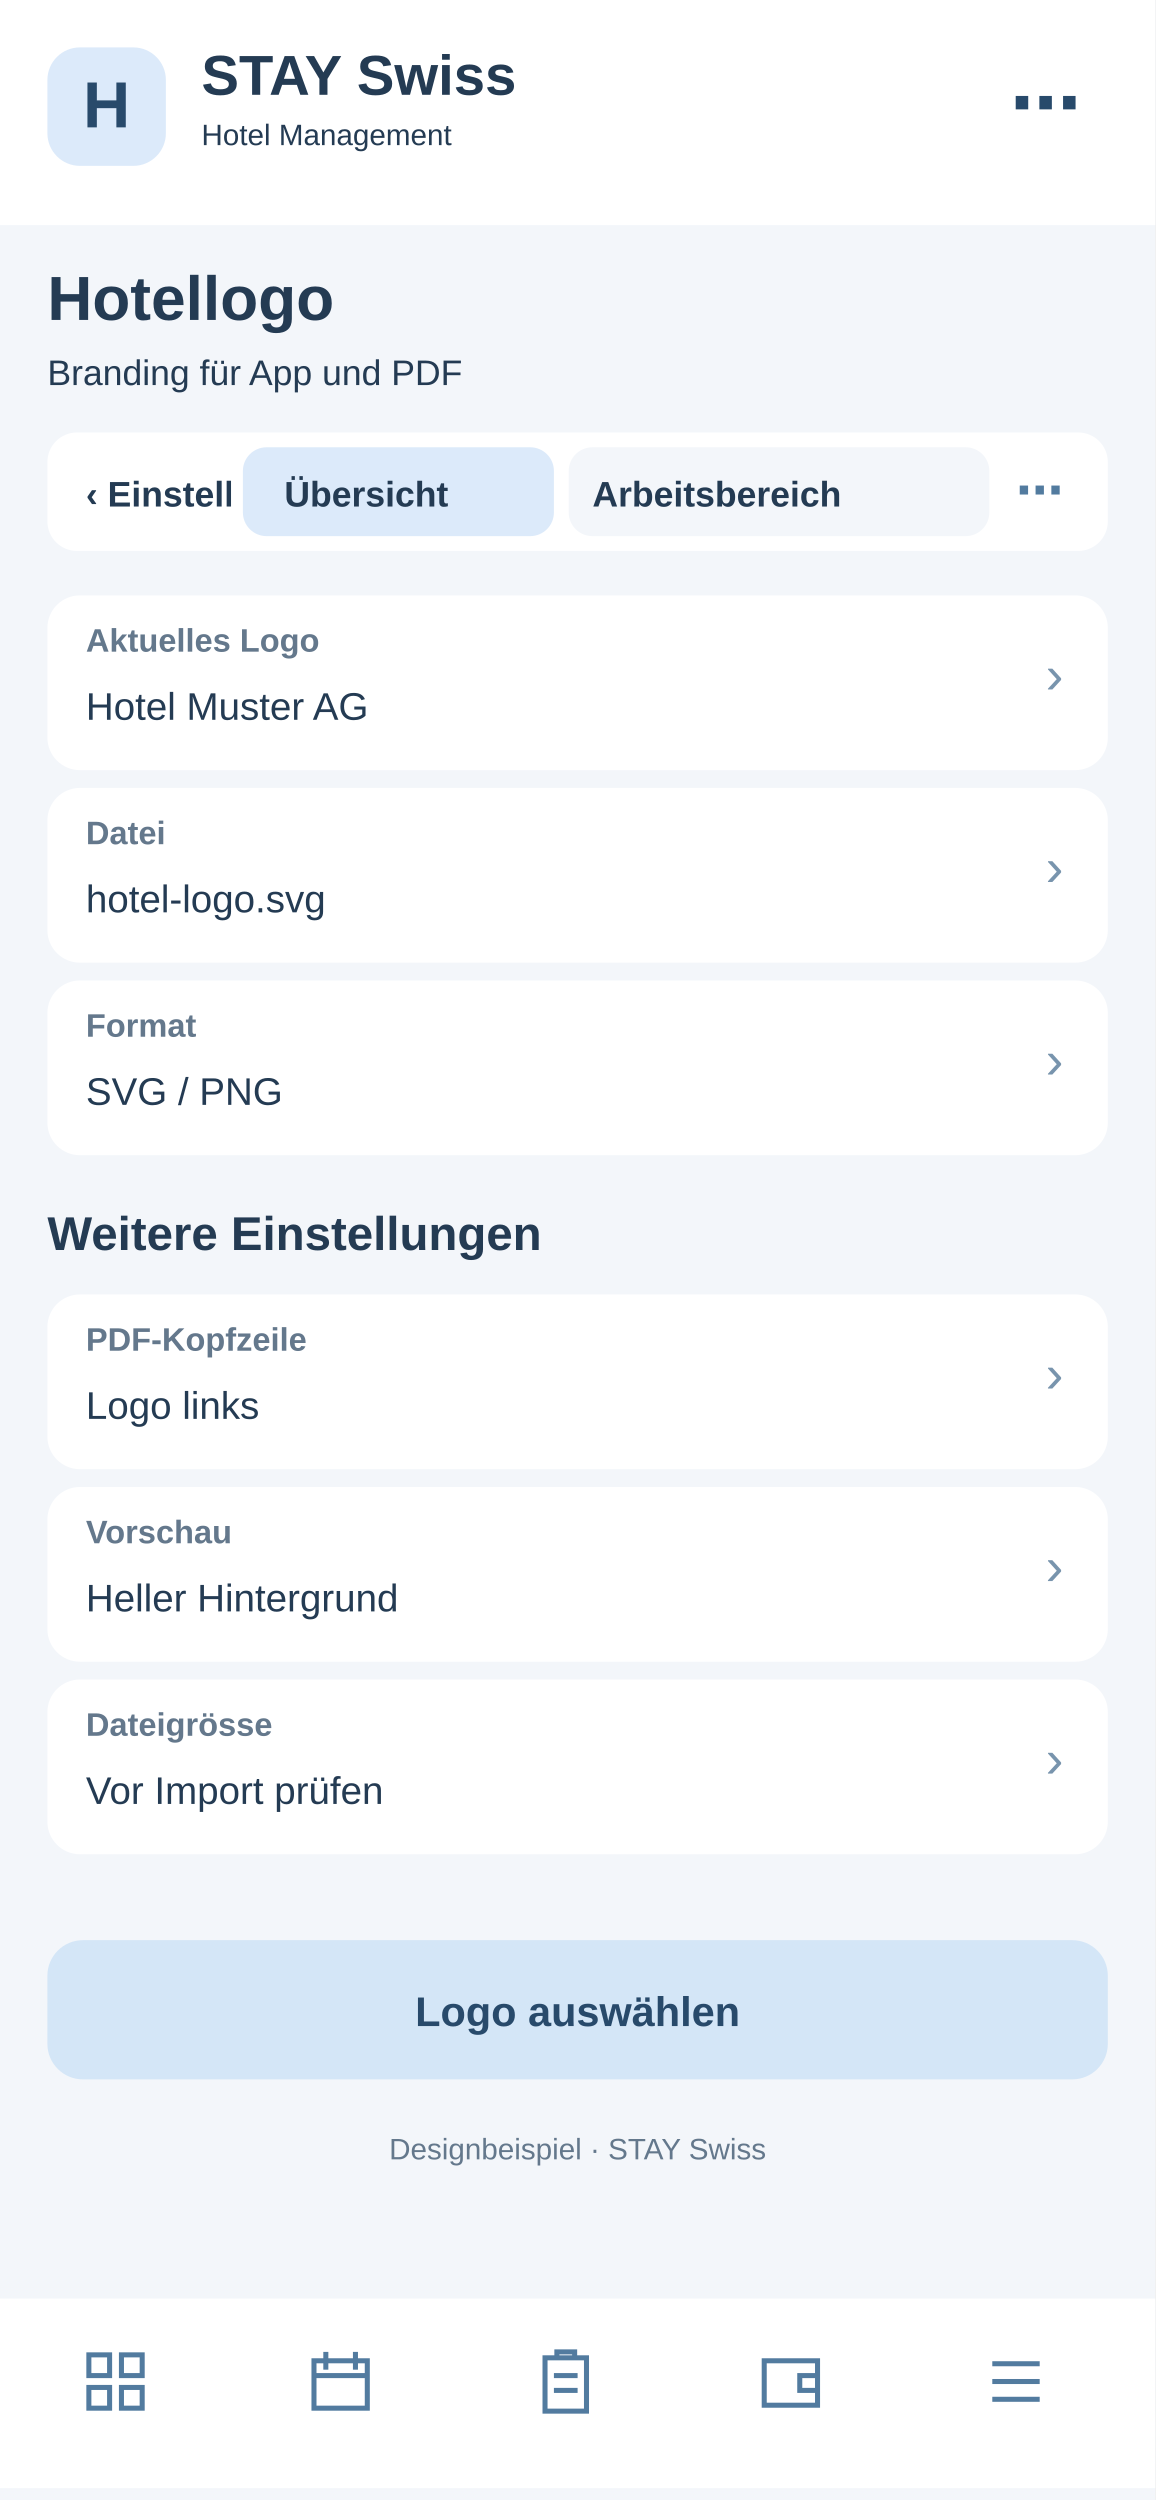
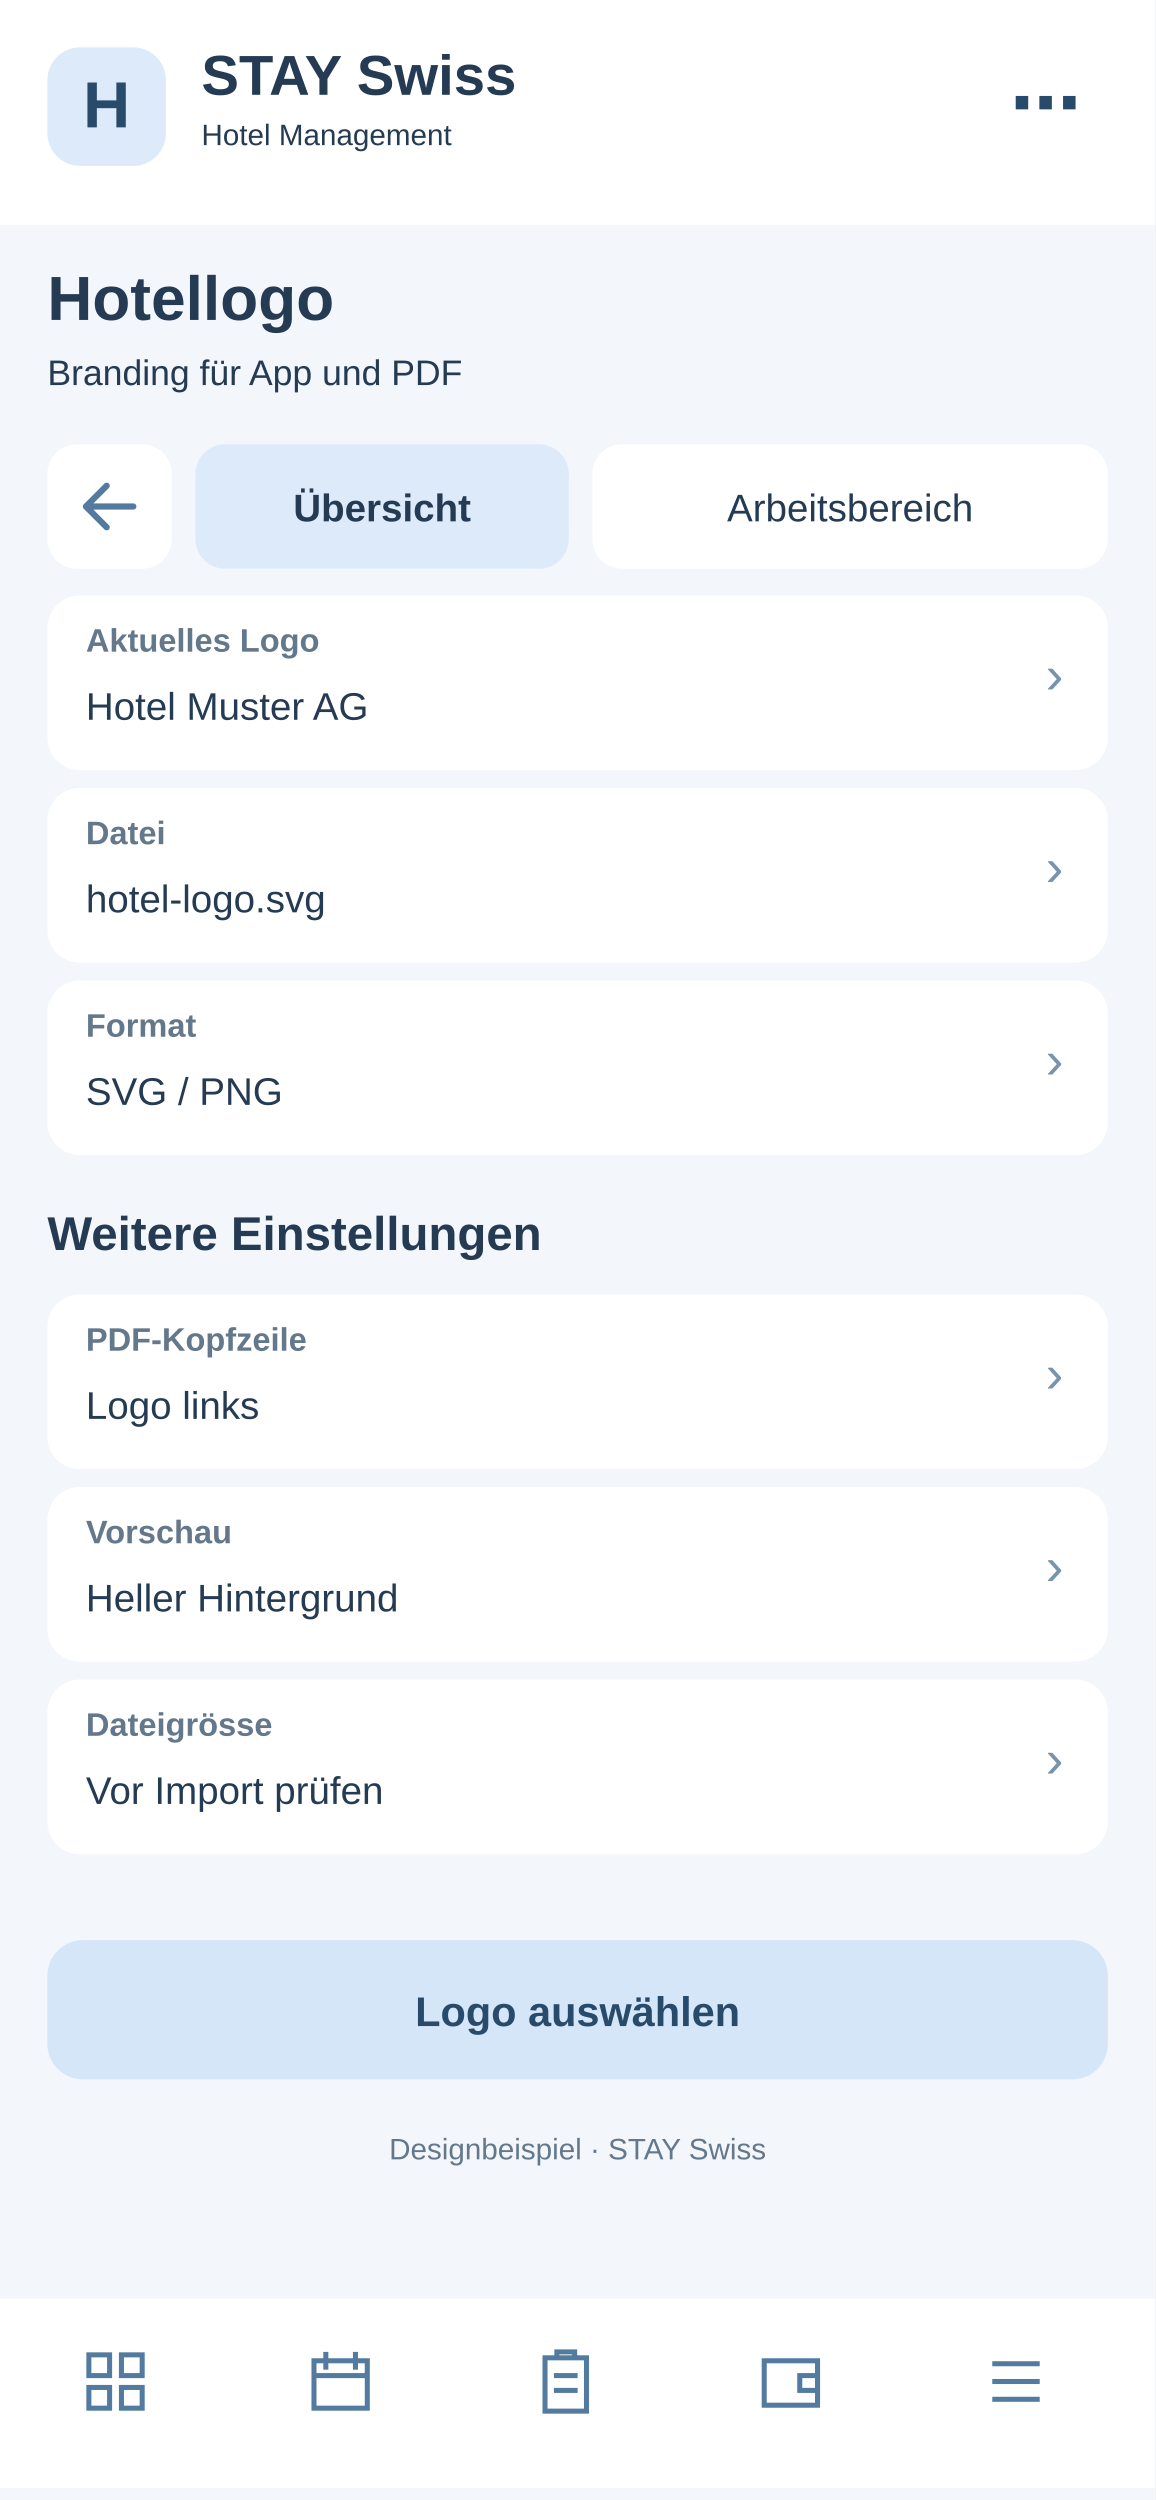
<svg xmlns="http://www.w3.org/2000/svg" width="390" height="844" viewBox="0 0 390 844">
  <style>#workspace-view{display:none}#workspace-view:target{display:inline}#workspace-view:target~#main-view{display:none}a{cursor:pointer}a:hover rect{stroke:#8fb7d8;stroke-width:1}</style>
  <g id="workspace-view">
    <rect x="0" y="0" width="390" height="844" rx="0" fill="#f3f6fa" />
    <rect x="0" y="0" width="390" height="76" rx="0" fill="#fff" />
    <rect x="16" y="16" width="40" height="40" rx="11" fill="#dceafa" />
    <text x="27" y="44" font-family="Arial,sans-serif" font-size="22" font-weight="700" fill="#284a6b">H</text>
    <text x="68" y="32" font-family="Arial,sans-serif" font-size="19" font-weight="700" fill="#243b53">STAY Swiss</text>
    <text x="68" y="49" font-family="Arial,sans-serif" font-size="10" font-weight="400" fill="#243b53">Hotel Management</text>
    <text x="16" y="108" font-family="Arial,sans-serif" font-size="21" font-weight="700" fill="#243b53">Hotellogo</text>
    <text x="16" y="130" font-family="Arial,sans-serif" font-size="12" font-weight="400" fill="#64788c">Arbeitsbereich · Hotellogo</text>
    <rect x="16" y="146" width="358" height="40" rx="10" fill="#fff" />
-     <g id="tabs-work">
-       <rect x="78" y="148" width="260" height="36" rx="10" fill="#fff" />
-       <a href="#main-view">
-         <rect x="82" y="151" width="105" height="30" rx="8" fill="#f3f6fa" />
-         <text x="96" y="171" font-family="Arial" font-size="12" font-weight="700" fill="#243b53">Übersicht</text>
-       </a>
-       <a href="#workspace-view">
-         <rect x="192" y="151" width="142" height="30" rx="8" fill="#dceafa" />
-         <text x="200" y="171" font-family="Arial" font-size="12" font-weight="700" fill="#243b53">Arbeitsbereich</text>
-       </a>
-     </g>
    <rect x="16" y="200" width="358" height="560" rx="16" fill="#fff" />
    <text x="30" y="231" font-family="Arial,sans-serif" font-size="19" font-weight="700" fill="#243b53">Arbeitsbereich</text>
    <text x="30" y="249" font-family="Arial,sans-serif" font-size="11" font-weight="400" fill="#64788c">Hotellogo · Schnellaktionen</text>
    <g tabindex="0">
      <rect x="30" y="265" width="104" height="62" rx="10" fill="#f3f6fa" />
      <rect x="40" y="275" width="22" height="22" rx="6" fill="#dceafa" />
      <path d="M46 284h10m-5-5v10" stroke="#527b9f" stroke-width="1.6" stroke-linecap="round" />
      <text x="40" y="316" font-family="Arial,sans-serif" font-size="11" font-weight="700" fill="#243b53">5 Anfragen</text>
    </g>
    <g tabindex="0">
      <rect x="140" y="265" width="104" height="62" rx="10" fill="#f3f6fa" />
      <rect x="150" y="275" width="22" height="22" rx="6" fill="#dceafa" />
      <path d="M156 284h10m-5-5v10" stroke="#527b9f" stroke-width="1.6" stroke-linecap="round" />
      <text x="150" y="316" font-family="Arial,sans-serif" font-size="11" font-weight="700" fill="#243b53">2 neue</text>
    </g>
    <g tabindex="0">
      <rect x="250" y="265" width="104" height="62" rx="10" fill="#f3f6fa" />
      <rect x="260" y="275" width="22" height="22" rx="6" fill="#dceafa" />
      <path d="M266 284h10m-5-5v10" stroke="#527b9f" stroke-width="1.6" stroke-linecap="round" />
      <text x="260" y="316" font-family="Arial,sans-serif" font-size="11" font-weight="700" fill="#243b53">1 dringend</text>
    </g>
    <rect x="30" y="340" width="100" height="35" rx="8" fill="#f3f6fa" />
    <text x="38" y="362" font-family="Arial,sans-serif" font-size="11" font-weight="400" fill="#243b53">Schnellzugriff</text>
    <rect x="137" y="340" width="96" height="35" rx="8" fill="#dceafa" />
    <text x="145" y="362" font-family="Arial,sans-serif" font-size="11" font-weight="700" fill="#243b53">Einträge · 3</text>
    <rect x="240" y="340" width="96" height="35" rx="8" fill="#f3f6fa" />
    <text x="248" y="362" font-family="Arial,sans-serif" font-size="11" font-weight="400" fill="#243b53">Aufgaben · 2</text>
    <g tabindex="0">
      <rect x="334" y="341" width="31" height="30" rx="7" fill="#e5eef8" />
      <g transform="translate(339,346)" fill="none" stroke="#527b9f" stroke-width="1.8" stroke-linecap="round" stroke-linejoin="round">
        <path d="M5 5l14 14m0-14L5 19" />
      </g>
    </g>
    <rect x="30" y="389" width="200" height="36" rx="8" fill="#f3f6fa" />
    <text x="42" y="411" font-family="Arial,sans-serif" font-size="12" font-weight="400" fill="#64788c">Suche nach Eintrag …</text>
    <g tabindex="0">
      <rect x="239" y="392" width="31" height="30" rx="7" fill="#e5eef8" />
      <g transform="translate(244,397)" fill="none" stroke="#527b9f" stroke-width="1.8" stroke-linecap="round" stroke-linejoin="round">
        <path d="M4 6h16M7 12h10M10 18h4" />
      </g>
    </g>
    <g tabindex="0">
      <rect x="279" y="392" width="31" height="30" rx="7" fill="#e5eef8" />
      <g transform="translate(284,397)" fill="none" stroke="#527b9f" stroke-width="1.8" stroke-linecap="round" stroke-linejoin="round">
        <path d="M12 4v16M4 12h16" />
      </g>
    </g>
    <g tabindex="0">
      <rect x="319" y="392" width="31" height="30" rx="7" fill="#e5eef8" />
      <g transform="translate(324,397)" fill="none" stroke="#527b9f" stroke-width="1.8" stroke-linecap="round" stroke-linejoin="round">
        <path d="M5 12h2m5 0h2m5 0h2" />
      </g>
    </g>
    <rect x="30" y="438" width="330" height="30" rx="7" fill="#e5eef8" />
    <text x="42" y="458" font-family="Arial,sans-serif" font-size="12" font-weight="700" fill="#243b53">Eintrag</text>
    <text x="272" y="458" font-family="Arial,sans-serif" font-size="11" font-weight="700" fill="#243b53">Aktionen</text>
    <rect x="30" y="476" width="330" height="59" rx="8" fill="#f3f6fa" />
    <text x="42" y="498" font-family="Arial,sans-serif" font-size="13" font-weight="700" fill="#243b53">Firmendaten</text>
    <text x="42" y="518" font-family="Arial,sans-serif" font-size="11" font-weight="400" fill="#64788c">Stammdaten · Aktiv</text>
    <g tabindex="0">
      <rect x="284" y="490" width="31" height="30" rx="7" fill="#e5eef8" />
      <g transform="translate(289,495)" fill="none" stroke="#527b9f" stroke-width="1.8" stroke-linecap="round" stroke-linejoin="round">
        <path d="M4 12h16m-7-7l7 7-7 7" />
      </g>
    </g>
    <g tabindex="0">
      <rect x="322" y="490" width="31" height="30" rx="7" fill="#e5eef8" />
      <g transform="translate(327,495)" fill="none" stroke="#527b9f" stroke-width="1.8" stroke-linecap="round" stroke-linejoin="round">
        <path d="M5 12h2m5 0h2m5 0h2" />
      </g>
    </g>
    <rect x="30" y="543" width="330" height="59" rx="8" fill="#fff" />
    <text x="42" y="565" font-family="Arial,sans-serif" font-size="13" font-weight="700" fill="#243b53">Rechnungsvorlage</text>
    <text x="42" y="585" font-family="Arial,sans-serif" font-size="11" font-weight="400" fill="#64788c">PDF · Bearbeitbar</text>
    <g tabindex="0">
      <rect x="284" y="557" width="31" height="30" rx="7" fill="#e5eef8" />
      <g transform="translate(289,562)" fill="none" stroke="#527b9f" stroke-width="1.8" stroke-linecap="round" stroke-linejoin="round">
        <path d="M4 12h16m-7-7l7 7-7 7" />
      </g>
    </g>
    <g tabindex="0">
      <rect x="322" y="557" width="31" height="30" rx="7" fill="#e5eef8" />
      <g transform="translate(327,562)" fill="none" stroke="#527b9f" stroke-width="1.8" stroke-linecap="round" stroke-linejoin="round">
        <path d="M5 12h2m5 0h2m5 0h2" />
      </g>
    </g>
    <rect x="30" y="610" width="330" height="59" rx="8" fill="#f3f6fa" />
    <text x="42" y="632" font-family="Arial,sans-serif" font-size="13" font-weight="700" fill="#243b53">E-Mail-Vorlage</text>
    <text x="42" y="652" font-family="Arial,sans-serif" font-size="11" font-weight="400" fill="#64788c">Versand · Aktiv</text>
    <g tabindex="0">
      <rect x="284" y="624" width="31" height="30" rx="7" fill="#e5eef8" />
      <g transform="translate(289,629)" fill="none" stroke="#527b9f" stroke-width="1.8" stroke-linecap="round" stroke-linejoin="round">
        <path d="M4 12h16m-7-7l7 7-7 7" />
      </g>
    </g>
    <g tabindex="0">
      <rect x="322" y="624" width="31" height="30" rx="7" fill="#e5eef8" />
      <g transform="translate(327,629)" fill="none" stroke="#527b9f" stroke-width="1.8" stroke-linecap="round" stroke-linejoin="round">
        <path d="M5 12h2m5 0h2m5 0h2" />
      </g>
    </g>
    <text x="30" y="708" font-family="Arial,sans-serif" font-size="11" font-weight="400" fill="#64788c">3 Einträge · Seite 1 von 1</text>
    <rect x="227" y="684" width="62" height="33" rx="8" fill="#f3f6fa" />
    <text x="240" y="705" font-family="Arial,sans-serif" font-size="12" font-weight="700" fill="#243b53">PDF</text>
    <rect x="297" y="684" width="62" height="33" rx="8" fill="#f3f6fa" />
    <text x="311" y="705" font-family="Arial,sans-serif" font-size="12" font-weight="700" fill="#243b53">CSV</text>
    <text x="30" y="741" font-family="Arial,sans-serif" font-size="10" font-weight="400" fill="#64788c">Ansicht: Einträge · Beispielwerte</text>
    <rect x="0" y="776" width="390" height="64" fill="#fff" rx="0" />
    <g transform="translate(27,792)" fill="none" stroke="#527b9f" stroke-width="1.7" stroke-linejoin="round" stroke-linecap="round">
      <path d="M3 3h7v7H3zM14 3h7v7h-7zM3 14h7v7H3zM14 14h7v7h-7z" />
    </g>
    <g transform="translate(103,792)" fill="none" stroke="#527b9f" stroke-width="1.7" stroke-linejoin="round" stroke-linecap="round">
      <rect x="3" y="5" width="18" height="16" rx="2" />
      <path d="M7 2v6M17 2v6M3 10h18" />
    </g>
    <g transform="translate(179,792)" fill="none" stroke="#527b9f" stroke-width="1.7" stroke-linejoin="round" stroke-linecap="round">
      <rect x="5" y="4" width="14" height="18" rx="2" />
      <path d="M9 4V2h6v2M8 10h8M8 15h8" />
    </g>
    <g transform="translate(255,792)" fill="none" stroke="#527b9f" stroke-width="1.7" stroke-linejoin="round" stroke-linecap="round">
      <rect x="3" y="5" width="18" height="15" rx="3" />
      <path d="M21 10h-6v5h6" />
    </g>
    <g transform="translate(331,792)" fill="none" stroke="#527b9f" stroke-width="1.7" stroke-linejoin="round" stroke-linecap="round">
      <path d="M4 6h16M4 12h16M4 18h16" />
+     </g>
+     <g id="navigation-work">
+       <a href="#main-view">
+         <rect x="16" y="150" width="42" height="42" rx="10" fill="#fff" />
+         <g transform="translate(27,161)" stroke="#527b9f" stroke-width="2.1" stroke-linecap="round" stroke-linejoin="round" fill="none">
+           <path d="M18 10H2m0 0l7-7m-7 7l7 7" />
+         </g>
+       </a>
+       <a href="#main-view">
+         <rect x="66" y="150" width="126" height="42" rx="10" fill="#fff" />
+         <text x="129" y="176" text-anchor="middle" font-family="Arial,sans-serif" font-size="13" font-weight="500" fill="#243b53">Übersicht</text>
+       </a>
+       <a href="#workspace-view">
+         <rect x="200" y="150" width="174" height="42" rx="10" fill="#dceafa" />
+         <text x="287" y="176" text-anchor="middle" font-family="Arial,sans-serif" font-size="13" font-weight="700" fill="#243b53">Arbeitsbereich</text>
+       </a>
    </g>
  </g>
  <g id="main-view">
    <rect x="0" y="0" width="390" height="844" fill="#f3f6fa" rx="0" />
    <rect x="0" y="0" width="390" height="76" fill="#fff" rx="0" />
    <rect x="16" y="16" width="40" height="40" fill="#dceafa" rx="11" />
    <text x="36" y="43" font-family="Arial,sans-serif" font-size="22" font-weight="700" fill="#284a6b" text-anchor="middle">H</text>
    <text x="68" y="32" font-family="Arial,sans-serif" font-size="19" font-weight="700" fill="#243b53" text-anchor="start">STAY Swiss</text>
    <text x="68" y="49" font-family="Arial,sans-serif" font-size="10" font-weight="400" fill="#243b53" text-anchor="start">Hotel Management</text>
    <text x="365" y="43" font-family="Arial,sans-serif" font-size="24" font-weight="700" fill="#284a6b" text-anchor="end">⋯</text>
    <text x="16" y="108" font-family="Arial,sans-serif" font-size="21" font-weight="700" fill="#243b53" text-anchor="start">Hotellogo</text>
    <text x="16" y="130" font-family="Arial,sans-serif" font-size="12" font-weight="400" fill="#243b53" text-anchor="start">Branding für App und PDF</text>
-     <rect x="16" y="146" width="358" height="40" fill="#fff" rx="10" />
-     <text x="29" y="171" font-family="Arial,sans-serif" font-size="12" font-weight="700" fill="#243b53" text-anchor="start">‹  Einstellungen</text>
-     <text x="359" y="171" font-family="Arial,sans-serif" font-size="16" font-weight="700" fill="#527b9f" text-anchor="end">⋯</text>
    <rect x="16" y="201" width="358" height="59" fill="#fff" rx="11" />
    <text x="29" y="220" font-family="Arial,sans-serif" font-size="11" font-weight="700" fill="#64788c" text-anchor="start">Aktuelles Logo</text>
    <text x="29" y="243" font-family="Arial,sans-serif" font-size="13" font-weight="400" fill="#243b53" text-anchor="start">Hotel Muster AG</text>
    <text x="359" y="234" font-family="Arial,sans-serif" font-size="18" font-weight="400" fill="#7894ad" text-anchor="end">›</text>
    <rect x="16" y="266" width="358" height="59" fill="#fff" rx="11" />
    <text x="29" y="285" font-family="Arial,sans-serif" font-size="11" font-weight="700" fill="#64788c" text-anchor="start">Datei</text>
    <text x="29" y="308" font-family="Arial,sans-serif" font-size="13" font-weight="400" fill="#243b53" text-anchor="start">hotel-logo.svg</text>
    <text x="359" y="299" font-family="Arial,sans-serif" font-size="18" font-weight="400" fill="#7894ad" text-anchor="end">›</text>
    <rect x="16" y="331" width="358" height="59" fill="#fff" rx="11" />
    <text x="29" y="350" font-family="Arial,sans-serif" font-size="11" font-weight="700" fill="#64788c" text-anchor="start">Format</text>
    <text x="29" y="373" font-family="Arial,sans-serif" font-size="13" font-weight="400" fill="#243b53" text-anchor="start">SVG / PNG</text>
    <text x="359" y="364" font-family="Arial,sans-serif" font-size="18" font-weight="400" fill="#7894ad" text-anchor="end">›</text>
    <text x="16" y="422" font-family="Arial,sans-serif" font-size="16" font-weight="700" fill="#243b53" text-anchor="start">Weitere Einstellungen</text>
    <rect x="16" y="437" width="358" height="59" fill="#fff" rx="11" />
    <text x="29" y="456" font-family="Arial,sans-serif" font-size="11" font-weight="700" fill="#64788c" text-anchor="start">PDF-Kopfzeile</text>
    <text x="29" y="479" font-family="Arial,sans-serif" font-size="13" font-weight="400" fill="#243b53" text-anchor="start">Logo links</text>
    <text x="359" y="470" font-family="Arial,sans-serif" font-size="18" font-weight="400" fill="#7894ad" text-anchor="end">›</text>
    <rect x="16" y="502" width="358" height="59" fill="#fff" rx="11" />
    <text x="29" y="521" font-family="Arial,sans-serif" font-size="11" font-weight="700" fill="#64788c" text-anchor="start">Vorschau</text>
    <text x="29" y="544" font-family="Arial,sans-serif" font-size="13" font-weight="400" fill="#243b53" text-anchor="start">Heller Hintergrund</text>
    <text x="359" y="535" font-family="Arial,sans-serif" font-size="18" font-weight="400" fill="#7894ad" text-anchor="end">›</text>
    <rect x="16" y="567" width="358" height="59" fill="#fff" rx="11" />
    <text x="29" y="586" font-family="Arial,sans-serif" font-size="11" font-weight="700" fill="#64788c" text-anchor="start">Dateigrösse</text>
    <text x="29" y="609" font-family="Arial,sans-serif" font-size="13" font-weight="400" fill="#243b53" text-anchor="start">Vor Import prüfen</text>
    <text x="359" y="600" font-family="Arial,sans-serif" font-size="18" font-weight="400" fill="#7894ad" text-anchor="end">›</text>
    <rect x="16" y="655" width="358" height="47" fill="#d4e6f7" rx="12" />
    <text x="195" y="684" font-family="Arial,sans-serif" font-size="14" font-weight="700" fill="#284a6b" text-anchor="middle">Logo auswählen</text>
    <text x="195" y="729" font-family="Arial,sans-serif" font-size="10" font-weight="400" fill="#64788c" text-anchor="middle">Designbeispiel · STAY Swiss</text>
    <rect x="0" y="776" width="390" height="64" fill="#fff" rx="0" />
    <g transform="translate(27,792)" fill="none" stroke="#527b9f" stroke-width="1.7">
      <path d="M3 3h7v7H3zM14 3h7v7h-7zM3 14h7v7H3zM14 14h7v7h-7z" />
    </g>
    <g transform="translate(103,792)" fill="none" stroke="#527b9f" stroke-width="1.7">
      <path d="M3 5h18v16H3zM7 2v6M17 2v6M3 10h18" />
    </g>
    <g transform="translate(179,792)" fill="none" stroke="#527b9f" stroke-width="1.7">
      <path d="M5 4h14v18H5zM9 4V2h6v2M8 10h8M8 15h8" />
    </g>
    <g transform="translate(255,792)" fill="none" stroke="#527b9f" stroke-width="1.7">
      <path d="M3 5h18v15H3zM21 10h-6v5h6" />
    </g>
    <g transform="translate(331,792)" fill="none" stroke="#527b9f" stroke-width="1.7">
      <path d="M4 6h16M4 12h16M4 18h16" />
    </g>
-     <g id="tabs-main">
-       <rect x="78" y="148" width="260" height="36" rx="10" fill="#fff" />
+     <g id="navigation-main">
+       <a href="../01-dashboard.svg">
+         <rect x="16" y="150" width="42" height="42" rx="10" fill="#fff" />
+         <g transform="translate(27,161)" stroke="#527b9f" stroke-width="2.1" stroke-linecap="round" stroke-linejoin="round" fill="none">
+           <path d="M18 10H2m0 0l7-7m-7 7l7 7" />
+         </g>
+       </a>
      <a href="#main-view">
-         <rect x="82" y="151" width="105" height="30" rx="8" fill="#dceafa" />
-         <text x="96" y="171" font-family="Arial" font-size="12" font-weight="700" fill="#243b53">Übersicht</text>
+         <rect x="66" y="150" width="126" height="42" rx="10" fill="#dceafa" />
+         <text x="129" y="176" text-anchor="middle" font-family="Arial,sans-serif" font-size="13" font-weight="700" fill="#243b53">Übersicht</text>
      </a>
      <a href="#workspace-view">
-         <rect x="192" y="151" width="142" height="30" rx="8" fill="#f3f6fa" />
-         <text x="200" y="171" font-family="Arial" font-size="12" font-weight="700" fill="#243b53">Arbeitsbereich</text>
+         <rect x="200" y="150" width="174" height="42" rx="10" fill="#fff" />
+         <text x="287" y="176" text-anchor="middle" font-family="Arial,sans-serif" font-size="13" font-weight="500" fill="#243b53">Arbeitsbereich</text>
      </a>
    </g>
  </g>
</svg>
